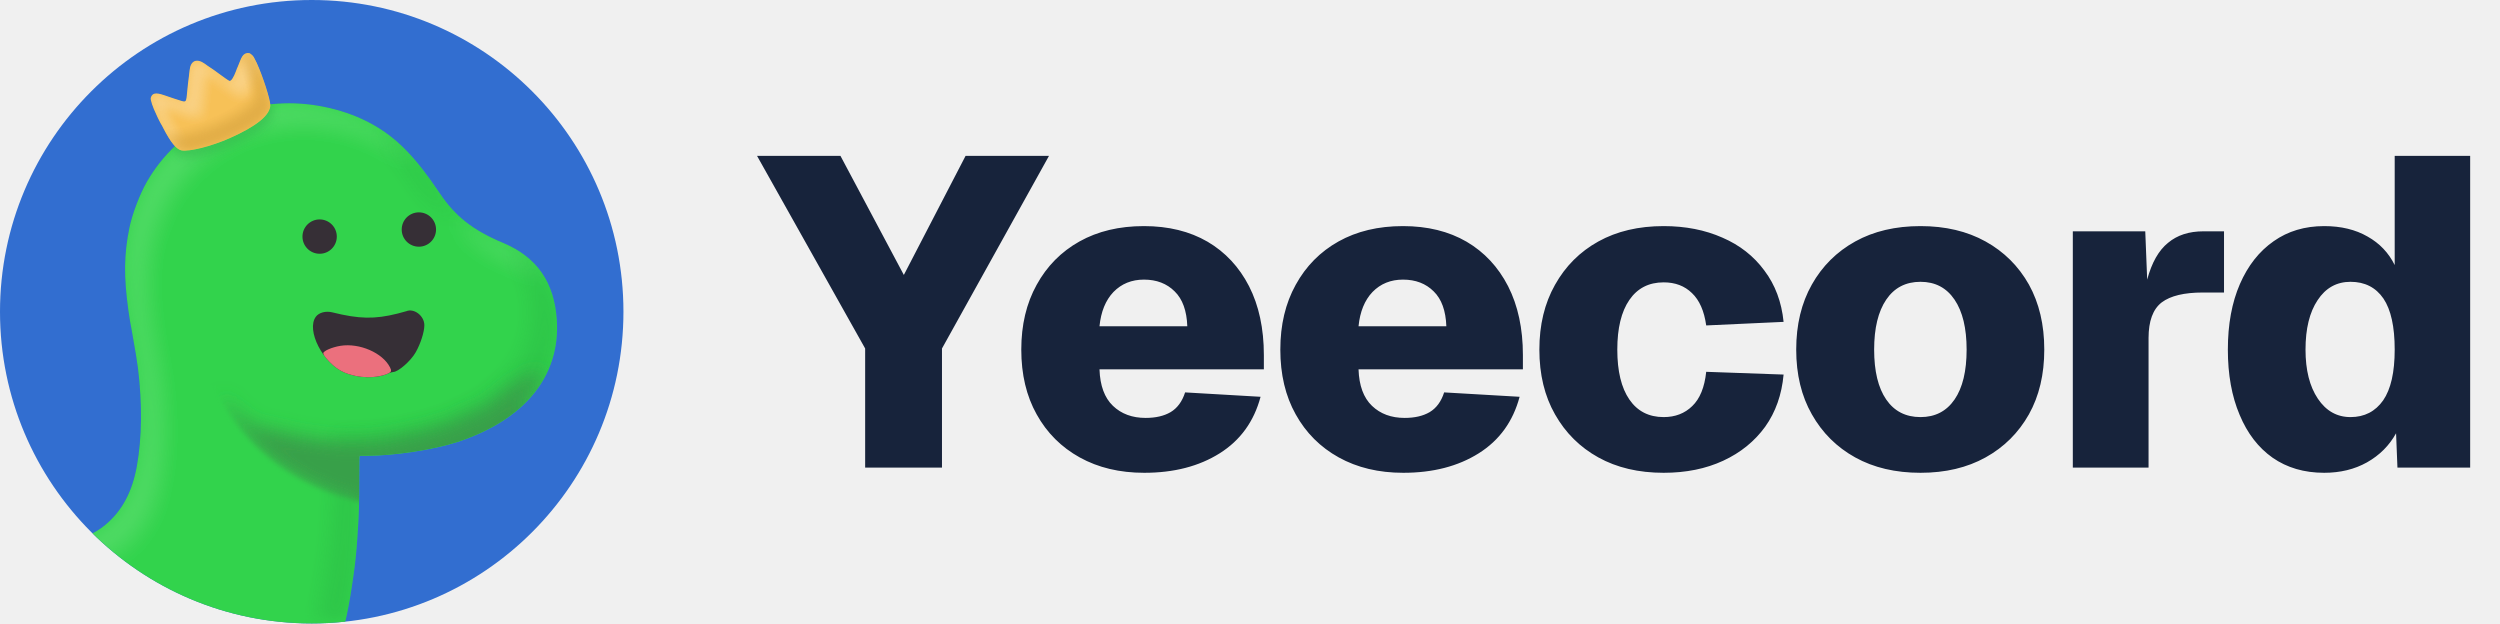
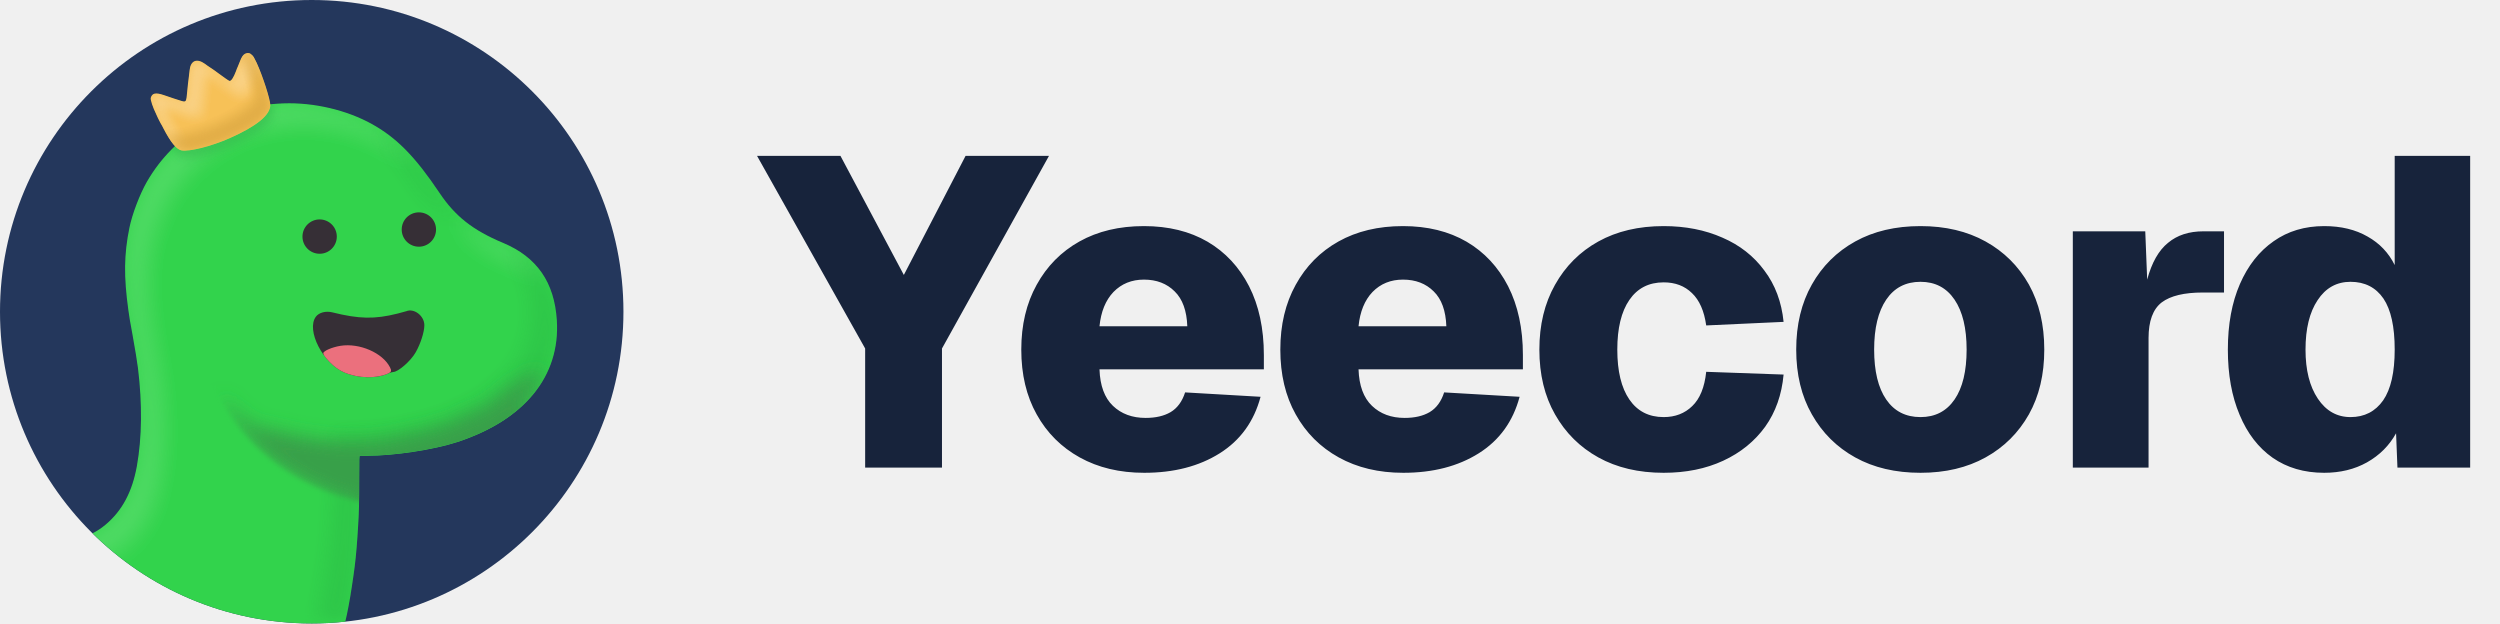
<svg xmlns="http://www.w3.org/2000/svg" viewBox="0 0 802 200" role="img" aria-labelledby="title">
  <defs>
    <clipPath id="avatar-circle">
      <circle cx="100" cy="100" r="100" />
    </clipPath>
  </defs>
  <g clip-path="url(#avatar-circle)">
    <svg width="200" height="200" viewBox="0 0 512 512">
      <defs>
        <path id="avatar-body" d="M232.8 84.9C183.4 86.7 143.3 109.8 120.5 149.5C114.8 159.5 108.6 175.7 106.3 186.9C101.8 208.9 101.6 227.1 105.4 254.6C106.2 260.8 106.7 263.3 108.8 274.8C111 286.9 112.5 296.3 113.3 302.3C116.9 331.6 116.6 359.5 112.4 382.8C108.6 403.9 100.3 419.4 86.9 430.7C79.9 436.5 74.7 439.2 60.2 444.5C33.2 454.3 14.3 464.3 1.4 475.4C0.1 476.5 0.1 476.5-24.9 476.5L-50 476.5L-50 519.3L-50 562L116.6 562L283.3 562L283.3 536.8C283.3 515.9 283.3 511.4 283.6 510.3C285.2 504 287.4 492.2 288.9 482.1C289.4 478.7 290 474.4 290.3 472.6C291.7 463.1 292.7 453.3 293.5 441.5C293.6 439.4 293.9 435.1 294.1 432C294.8 421.6 295 413.2 295 393.8C295 376.5 295.1 374.6 295.4 374.4C295.6 374.3 298.7 374.3 302.2 374.3C323.8 374.3 356.3 369.3 375.4 363.1C430.7 345 460.2 309 457.3 263.1C455.3 231.8 441 211.1 413 199.4C388.4 189.1 373.8 177.6 361 158.5C341.1 128.8 325.9 113.3 305.7 102C284.7 90.3 257.6 84 232.8 84.9Z" />
        <path id="avatar-accessory-shape" d="M201.3 44.1C199.5 45.1 198.5 46.6 196.9 50.7C196.2 52.6 195.3 54.6 195.1 55.1C194.8 55.7 194.2 57.1 193.8 58.4C191.8 63.7 189.8 66.8 188.4 66.4C187.8 66.3 183.2 63 179 59.9C177.7 58.9 175.2 57.1 173.5 56C171.8 54.9 169.4 53.3 168.3 52.4C161.6 47.6 156.5 49.7 155.7 57.7C155.6 59 155.3 61.4 155.1 62.9C154.4 68.3 154.3 69.4 153.7 75.5C153 83.7 152.8 84 149.1 82.9C145.9 81.9 140.2 80.1 134.6 78.1C127.8 75.8 124.9 76.4 123.8 80.4C123.4 81.9 125.5 88.2 128.2 93.7C128.6 94.5 129.3 96 129.7 97C130.2 98.1 131.1 99.9 131.8 101.1C132.6 102.4 133.6 104.2 134.1 105.3C140 116.7 144.8 122.6 148.9 123.5C155.2 124.8 173.5 120.2 188.6 113.5C210.6 103.8 222 94.5 222 86.3C222 81.7 215.7 62.1 210.7 51.4C208.5 46.8 208.2 46.3 206.9 45.1C205.3 43.4 203.4 43.1 201.3 44.1Z" />
        <clipPath id="avatar-clip-frame">
          <rect x="0" y="0" width="512" height="512" />
        </clipPath>
        <clipPath id="avatar-clip-mouth">
          <path d="M333.6 255.6C332.9 255.8 329.8 256.7 326.6 257.5C307.6 262.3 294.9 262 272.8 256.5C267.5 255.2 261.9 256.7 259.4 260.1C251.2 271.1 265.3 298.6 282.8 305.9C294.4 310.8 309.2 311.1 318.8 306.7C320.2 306.1 322.1 305.5 322.9 305.5C327 305.5 337.4 296.4 341.4 289.3C345.4 282.3 348.5 272.6 348.5 267.1C348.5 259.4 340.1 252.9 333.6 255.6Z" />
        </clipPath>
        <clipPath id="avatar-clip-body">
          <use href="#avatar-body" />
        </clipPath>
        <clipPath id="avatar-clip-accessory">
          <use href="#avatar-accessory-shape" />
        </clipPath>
        <filter id="avatar-soft" filterUnits="userSpaceOnUse" x="-64" y="-64" width="640" height="640">
          <feGaussianBlur stdDeviation="7.5" />
        </filter>
        <filter id="avatar-softer" filterUnits="userSpaceOnUse" x="-64" y="-64" width="640" height="640">
          <feGaussianBlur stdDeviation="4" />
        </filter>
        <filter id="avatar-edge" filterUnits="userSpaceOnUse" x="-64" y="-64" width="640" height="640">
          <feGaussianBlur stdDeviation="2" />
        </filter>
        <mask id="avatar-mask-jaw">
          <path d="M176 316.3C195.6 365.6 242.8 400.7 294 412L480 412L480 0L150 0L150 316.3Z" fill="#fff" filter="url(#avatar-edge)" />
        </mask>
        <mask id="avatar-body-light">
          <g filter="url(#avatar-soft)">
            <use href="#avatar-body" fill="#fff" />
            <use href="#avatar-body" x="12.5" y="12.5" fill="#000" />
          </g>
        </mask>
        <mask id="avatar-body-shade">
          <g filter="url(#avatar-soft)">
            <use href="#avatar-body" fill="#fff" />
            <use href="#avatar-body" x="-15" y="-12.5" fill="#000" />
          </g>
        </mask>
        <mask id="avatar-accessory-light">
          <g filter="url(#avatar-softer)">
            <use href="#avatar-accessory-shape" fill="#fff" />
            <use href="#avatar-accessory-shape" x="10" y="10" fill="#000" />
          </g>
        </mask>
        <mask id="avatar-accessory-shade">
          <g filter="url(#avatar-softer)">
            <use href="#avatar-accessory-shape" fill="#fff" />
            <use href="#avatar-accessory-shape" x="-9" y="-9" fill="#000" />
          </g>
        </mask>
      </defs>
      <g clip-path="url(#avatar-clip-frame)">
-         <rect x="0" y="0" width="512" height="512" fill="#326ED0" />
+         <rect x="0" y="0" width="512" height="512" fill="#24375C" />
        <g id="avatar-dino">
          <use href="#avatar-body" fill="#32D34C" />
          <g clip-path="url(#avatar-clip-body)">
            <rect width="512" height="512" fill="#7CE68A" opacity="0.4" mask="url(#avatar-body-light)" />
            <rect width="512" height="512" fill="#24A63F" opacity="0.3" mask="url(#avatar-body-shade)" />
            <g mask="url(#avatar-mask-jaw)">
              <path d="M438.3 306.5C437.5 306.9 436.7 307.4 436.5 307.6C436.3 307.8 436 308 435.9 308C435.6 308 431.6 310.4 430.1 311.5C429.6 311.9 427.2 313.3 424.9 314.6C422.6 315.9 420.1 317.5 419.5 318C418.9 318.6 416.8 320.2 414.9 321.6C410.7 324.7 407.8 327.2 404.4 330.3C402.6 331.9 401.4 332.7 400 333.4C397.4 334.6 395.9 335.4 394.4 336.4C393.7 336.8 392 337.6 390.6 338.1C389.1 338.6 387.2 339.4 386.3 339.8C385.4 340.2 383.2 341.1 381.5 341.8C377.2 343.5 375.4 344.4 373.4 345.6C370.9 347.2 366.2 349.1 363.9 349.6C359.9 350.4 356.1 351.5 349.4 353.8C347 354.6 335.9 357 334.6 357C333.9 357 326.1 359 323.3 359.9C321.4 360.5 318.7 360.9 313 361.5C311.7 361.7 308.1 362.1 304.9 362.4C298.1 363.2 279.6 363.4 278.5 362.6C278.4 362.6 276.9 362.5 275.1 362.4C273.3 362.3 270.5 362.1 268.9 361.9C267.2 361.7 264.4 361.3 262.6 361.1C260.9 360.9 258.8 360.6 258.1 360.4C256.8 359.9 254.3 359.6 250.3 359.3C248.8 359.1 246.9 358.8 246.1 358.6C245.3 358.3 243.4 357.9 242.1 357.8C240.8 357.6 238.9 357.2 238.1 356.9C233.1 354.9 227.2 353.5 222.9 353.3C220.2 353.1 219.7 352.9 217.9 352.1C216.4 351.4 215.4 351.2 214.1 351.1C213.2 351 211.9 350.9 211.4 350.7C207 349.6 195 340.2 188.4 332.8C182.9 326.6 182 325.8 182 327C182 328.4 184.7 333.8 188.7 340.1C209.3 373.2 246.8 399.7 288.3 410.4C295.9 412.4 295.6 409.9 293.3 443.5C292.6 453.5 291.6 462.8 290.6 470.2C290.1 473.5 290.1 473.9 291.4 474.9C292.8 475.9 473.2 475.3 474.3 474.3C475.8 472.8 475.8 340 474.3 338.5C473.3 337.5 473.3 337.5 450.6 337.5C425.6 337.5 426.8 337.6 426.8 336.1C426.8 335.5 427.2 334.9 429.1 333.3C436.6 326.3 445.4 314.8 445.9 311.4C446.1 310.1 446 310.1 445 309.2C444.4 308.6 443.9 307.9 443.8 307.6C443.1 306 440.3 305.4 438.3 306.5Z" fill="#37A049" filter="url(#avatar-soft)" />
            </g>
            <use href="#avatar-accessory-shape" x="2" y="6" fill="#24A63F" opacity="0.35" filter="url(#avatar-softer)" />
          </g>
        </g>
        <g id="avatar-face" fill="#362F36">
          <circle cx="262.5" cy="194.3" r="14.1" />
          <circle cx="344" cy="188.5" r="14.1" />
          <path d="M333.6 255.6C332.9 255.8 329.8 256.7 326.6 257.5C307.6 262.3 294.9 262 272.8 256.5C267.5 255.2 261.9 256.7 259.4 260.1C251.2 271.1 265.3 298.6 282.8 305.9C294.4 310.8 309.2 311.1 318.8 306.7C320.2 306.1 322.1 305.5 322.9 305.5C327 305.5 337.4 296.4 341.4 289.3C345.4 282.3 348.5 272.6 348.5 267.1C348.5 259.4 340.1 252.9 333.6 255.6Z" />
          <path d="M279.6 284C272.8 285.1 265.5 288.2 265.5 290.1C265.5 292.4 272.2 299.6 277.7 303.3C288.1 310.2 306.6 311.9 318.4 306.9C321.4 305.6 321.8 304.6 320.3 301.7C314.3 289.8 295.3 281.5 279.6 284Z" fill="#EB707D" clip-path="url(#avatar-clip-mouth)" />
        </g>
        <g id="avatar-accessory">
          <path d="M201.3 44.1C199.5 45.1 198.5 46.6 196.9 50.7C196.2 52.6 195.3 54.6 195.1 55.1C194.8 55.7 194.2 57.1 193.8 58.4C191.8 63.7 189.8 66.8 188.4 66.4C187.8 66.3 183.2 63 179 59.9C177.7 58.9 175.2 57.1 173.5 56C171.8 54.9 169.4 53.3 168.3 52.4C161.6 47.6 156.5 49.7 155.7 57.7C155.6 59 155.3 61.4 155.1 62.9C154.4 68.3 154.3 69.4 153.7 75.5C153 83.7 152.8 84 149.1 82.9C145.9 81.9 140.2 80.1 134.6 78.1C127.8 75.8 124.9 76.4 123.8 80.4C123.4 81.9 125.5 88.2 128.2 93.7C128.6 94.5 129.3 96 129.7 97C130.2 98.1 131.1 99.9 131.8 101.1C132.6 102.4 133.6 104.2 134.1 105.3C140 116.7 144.8 122.6 148.9 123.5C155.2 124.8 173.5 120.2 188.6 113.5C210.6 103.8 222 94.5 222 86.3C222 81.7 215.7 62.1 210.7 51.4C208.5 46.8 208.2 46.3 206.9 45.1C205.3 43.4 203.4 43.1 201.3 44.1Z" fill="#F7C157" />
          <g clip-path="url(#avatar-clip-accessory)">
            <rect width="512" height="512" fill="#FAD58F" opacity="0.8" mask="url(#avatar-accessory-light)" />
            <rect width="512" height="512" fill="#DCA842" opacity="0.8" mask="url(#avatar-accessory-shade)" />
          </g>
        </g>
      </g>
    </svg>
  </g>
  <path transform="translate(244 150.0) scale(0.8803)" d="M66.1 0L38.1 0L38.1-43.4L-1.3-113.6L29.1-113.6L52.2-70.2L74.7-113.6L105.1-113.6L66.1-43.4M139.8 1.9Q126.4 1.9 116.3-3.7Q106.2-9.3 100.6-19.4Q95-29.4 95-43Q95-56.5 100.6-66.6Q106.2-76.8 116.2-82.4Q126.2-88 139.7-88Q153.1-88 162.9-82.3Q172.6-76.6 178-66.1Q183.4-55.5 183.4-41L183.4-35.8L123.5-35.8Q123.8-26.9 128.4-22.5Q133-18.1 140.3-18.1Q145.8-18.1 149.4-20.2Q153.1-22.4 154.7-27.4L182.2-25.8Q178.6-12.3 167.3-5.2Q156 1.9 139.8 1.9M123.5-51.5L155.5-51.5Q155.2-60 150.9-64.2Q146.6-68.5 139.7-68.5Q133-68.5 128.6-64Q124.3-59.5 123.5-51.5M234.2 1.9Q220.8 1.9 210.7-3.7Q200.6-9.3 195-19.4Q189.4-29.4 189.4-43Q189.4-56.5 195-66.6Q200.6-76.8 210.6-82.4Q220.6-88 234.1-88Q247.5-88 257.3-82.3Q267-76.6 272.4-66.1Q277.8-55.5 277.8-41L277.8-35.8L217.9-35.8Q218.2-26.9 222.8-22.5Q227.4-18.1 234.7-18.1Q240.2-18.1 243.8-20.2Q247.5-22.4 249.1-27.4L276.6-25.8Q273-12.3 261.7-5.2Q250.4 1.9 234.2 1.9M217.9-51.5L249.9-51.5Q249.6-60 245.3-64.2Q241-68.5 234.1-68.5Q227.4-68.5 223-64Q218.7-59.5 217.9-51.5M329.1 1.9Q315.4 1.9 305.3-3.7Q295.2-9.3 289.5-19.4Q283.8-29.4 283.8-43Q283.8-56.5 289.5-66.6Q295.2-76.8 305.3-82.4Q315.4-88 329.1-88Q341-88 350.5-83.8Q360-79.7 365.8-71.8Q371.7-64 372.8-53.1L344.6-51.8Q343.5-59.7 339.4-63.6Q335.4-67.5 329.1-67.5Q321-67.5 316.6-61.1Q312.2-54.7 312.2-43Q312.2-31.2 316.6-24.8Q321-18.4 329.1-18.4Q335.4-18.4 339.5-22.4Q343.7-26.4 344.6-34.9L372.8-33.9Q371.8-22.9 366.1-14.9Q360.3-6.9 350.8-2.5Q341.3 1.9 329.1 1.9M422.7 1.9Q409 1.9 398.9-3.7Q388.8-9.3 383.1-19.4Q377.4-29.4 377.4-43Q377.4-56.6 383.1-66.7Q388.8-76.8 398.9-82.4Q409-88 422.7-88Q436.3-88 446.4-82.4Q456.5-76.8 462.2-66.7Q467.8-56.6 467.8-43Q467.8-29.4 462.2-19.4Q456.5-9.3 446.4-3.7Q436.3 1.9 422.7 1.9M422.7-18.4Q430.7-18.4 435.1-24.8Q439.5-31.2 439.5-43Q439.5-54.7 435.1-61.2Q430.7-67.7 422.7-67.7Q414.6-67.7 410.2-61.2Q405.8-54.7 405.8-43Q405.8-31.2 410.2-24.8Q414.6-18.4 422.7-18.4M505.8 0L478.2 0L478.2-86.1L504.6-86.1L505.3-68.5Q507.8-77.8 512.9-81.9Q517.9-86.1 525.8-86.1L533.3-86.1L533.3-63.8L525.6-63.8Q515.4-63.8 510.6-60.2Q505.8-56.5 505.8-47.2M569.8 1.9Q558.9 1.9 551-3.6Q543.2-9.1 539-19.2Q534.7-29.3 534.7-43Q534.7-56.8 539.1-66.9Q543.5-77 551.4-82.5Q559.2-88 569.8-88Q579-88 585.6-84.2Q592.2-80.5 595.5-73.8L595.5-113.6L623-113.6L623 0L596.5 0L596-12.5Q592.3-5.8 585.4-1.9Q578.6 1.9 569.8 1.9M579.4-18.4Q587-18.4 591.3-24.5Q595.5-30.6 595.5-43Q595.5-55.5 591.4-61.6Q587.2-67.7 579.4-67.7Q571.8-67.7 567.4-61Q563-54.4 563-43Q563-31.8 567.5-25.1Q572-18.4 579.4-18.4" fill="#17233B" />
</svg>
